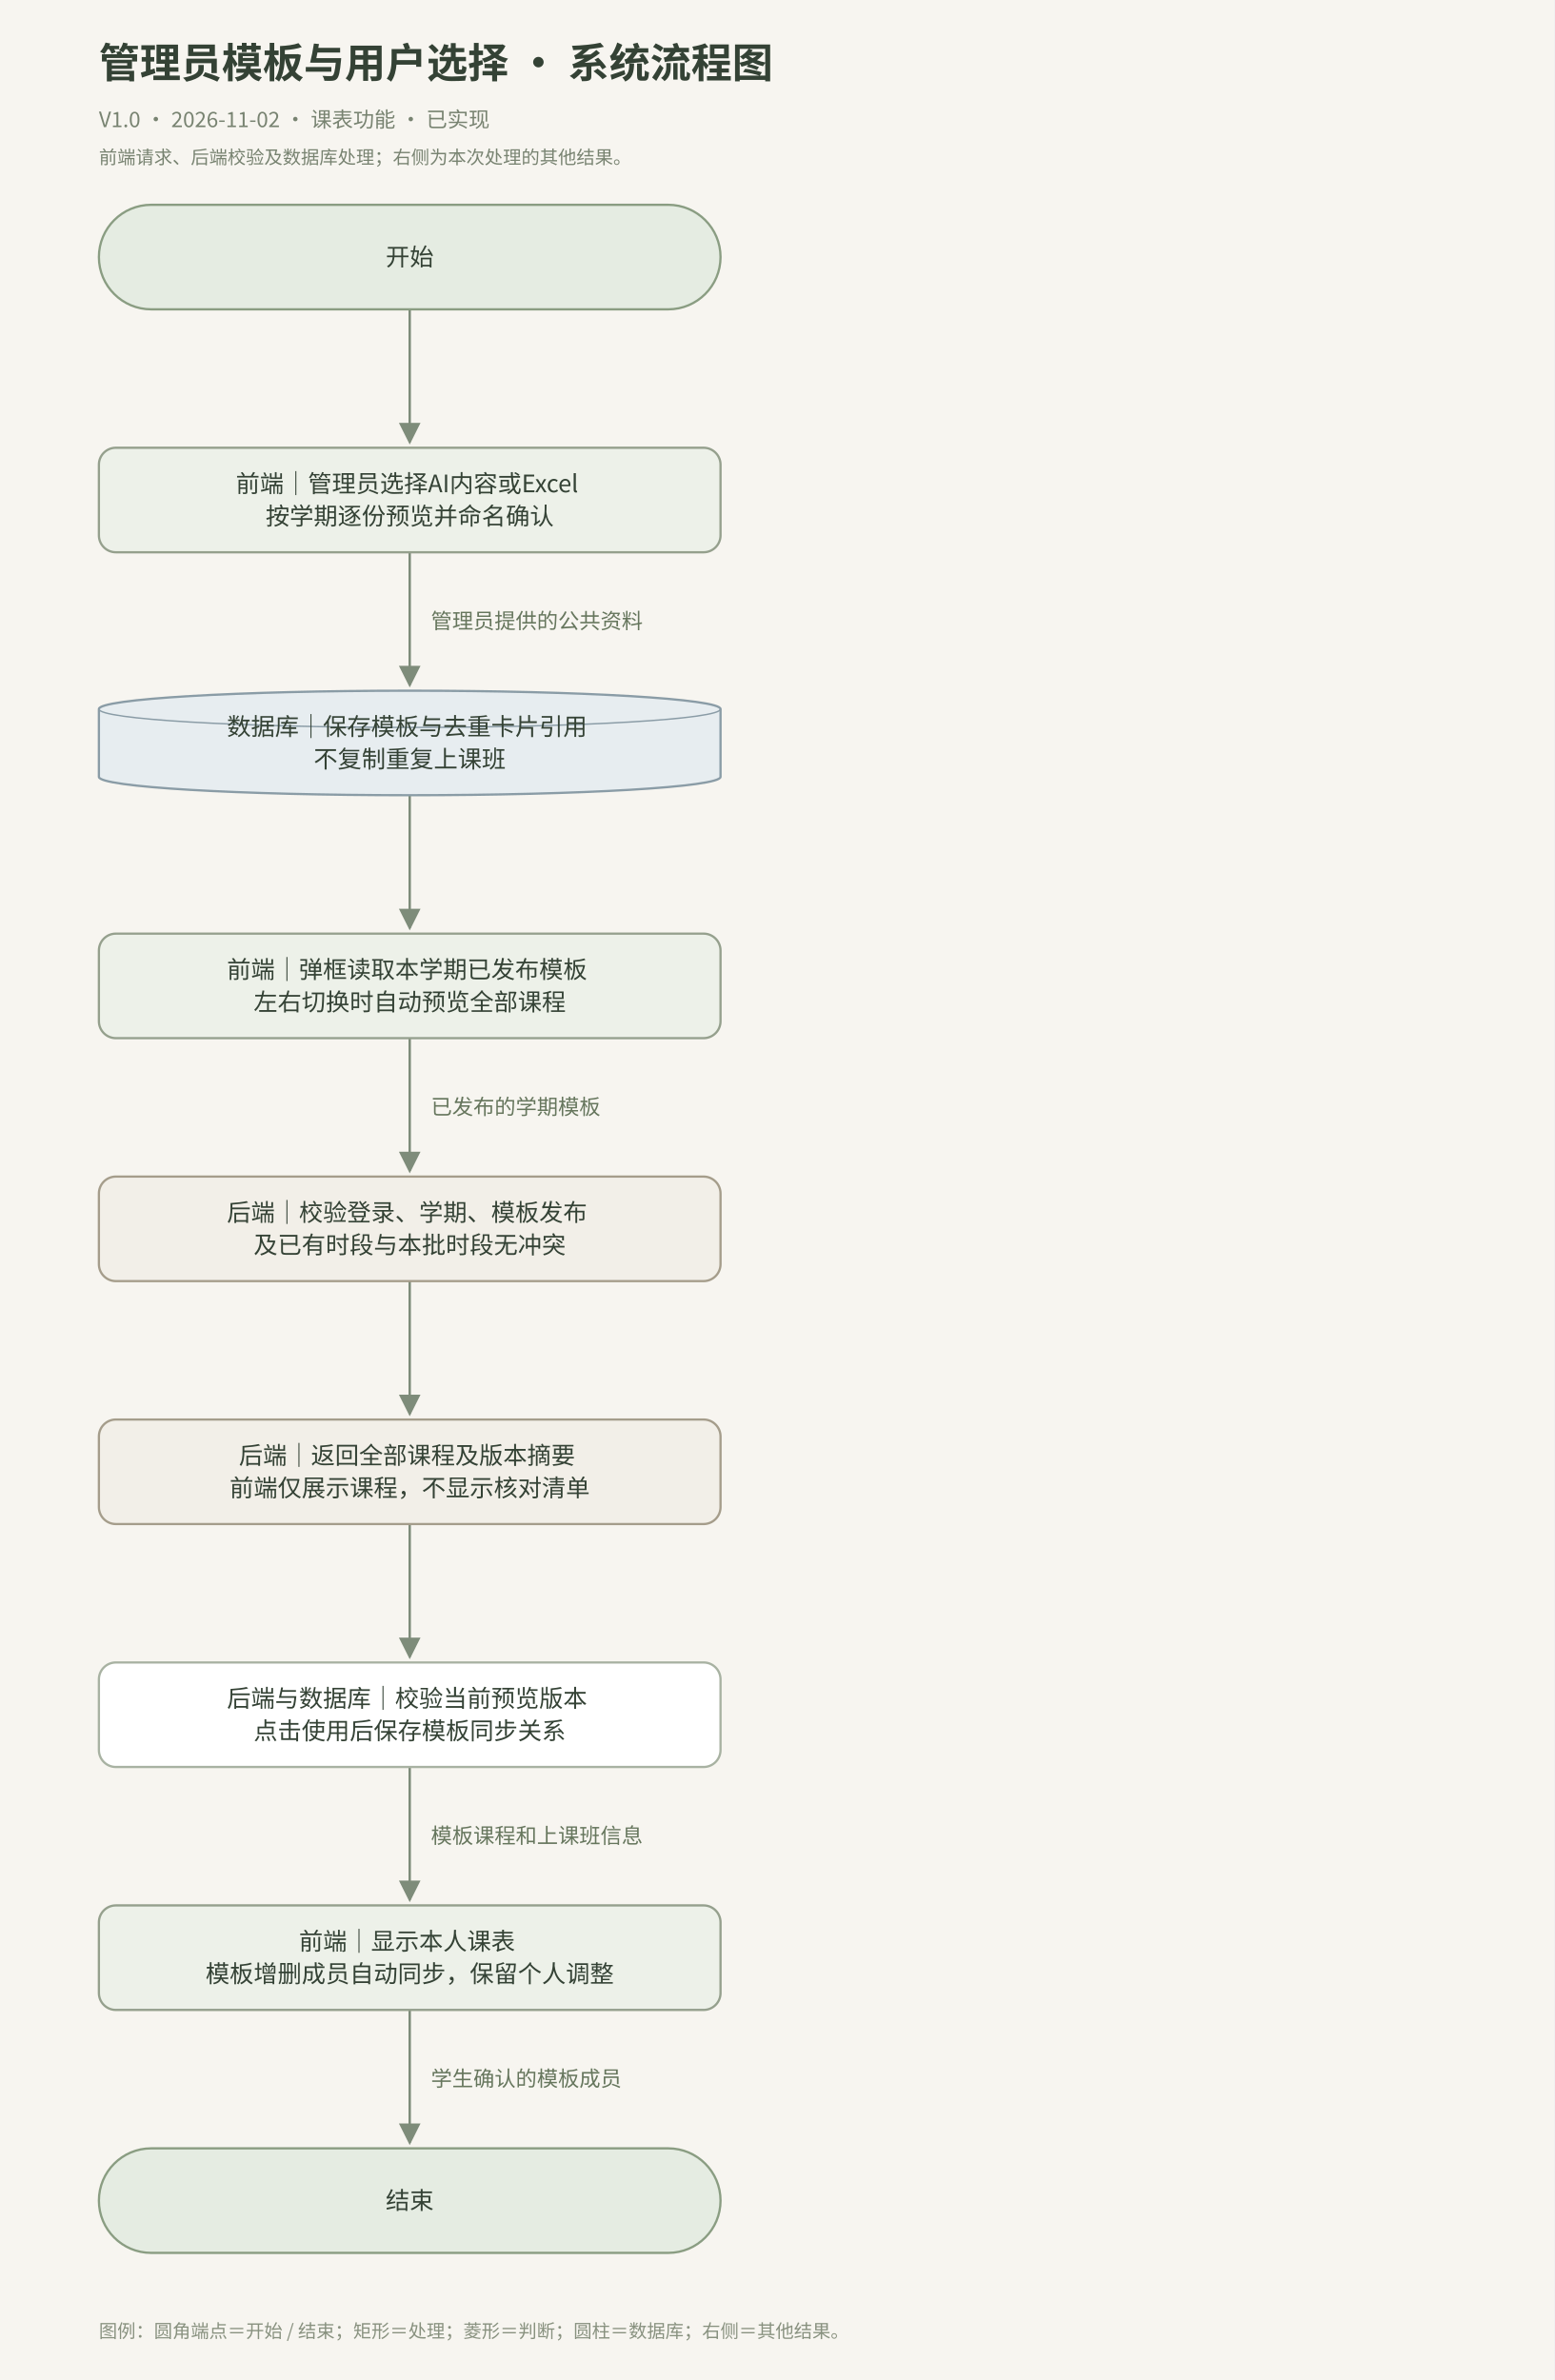
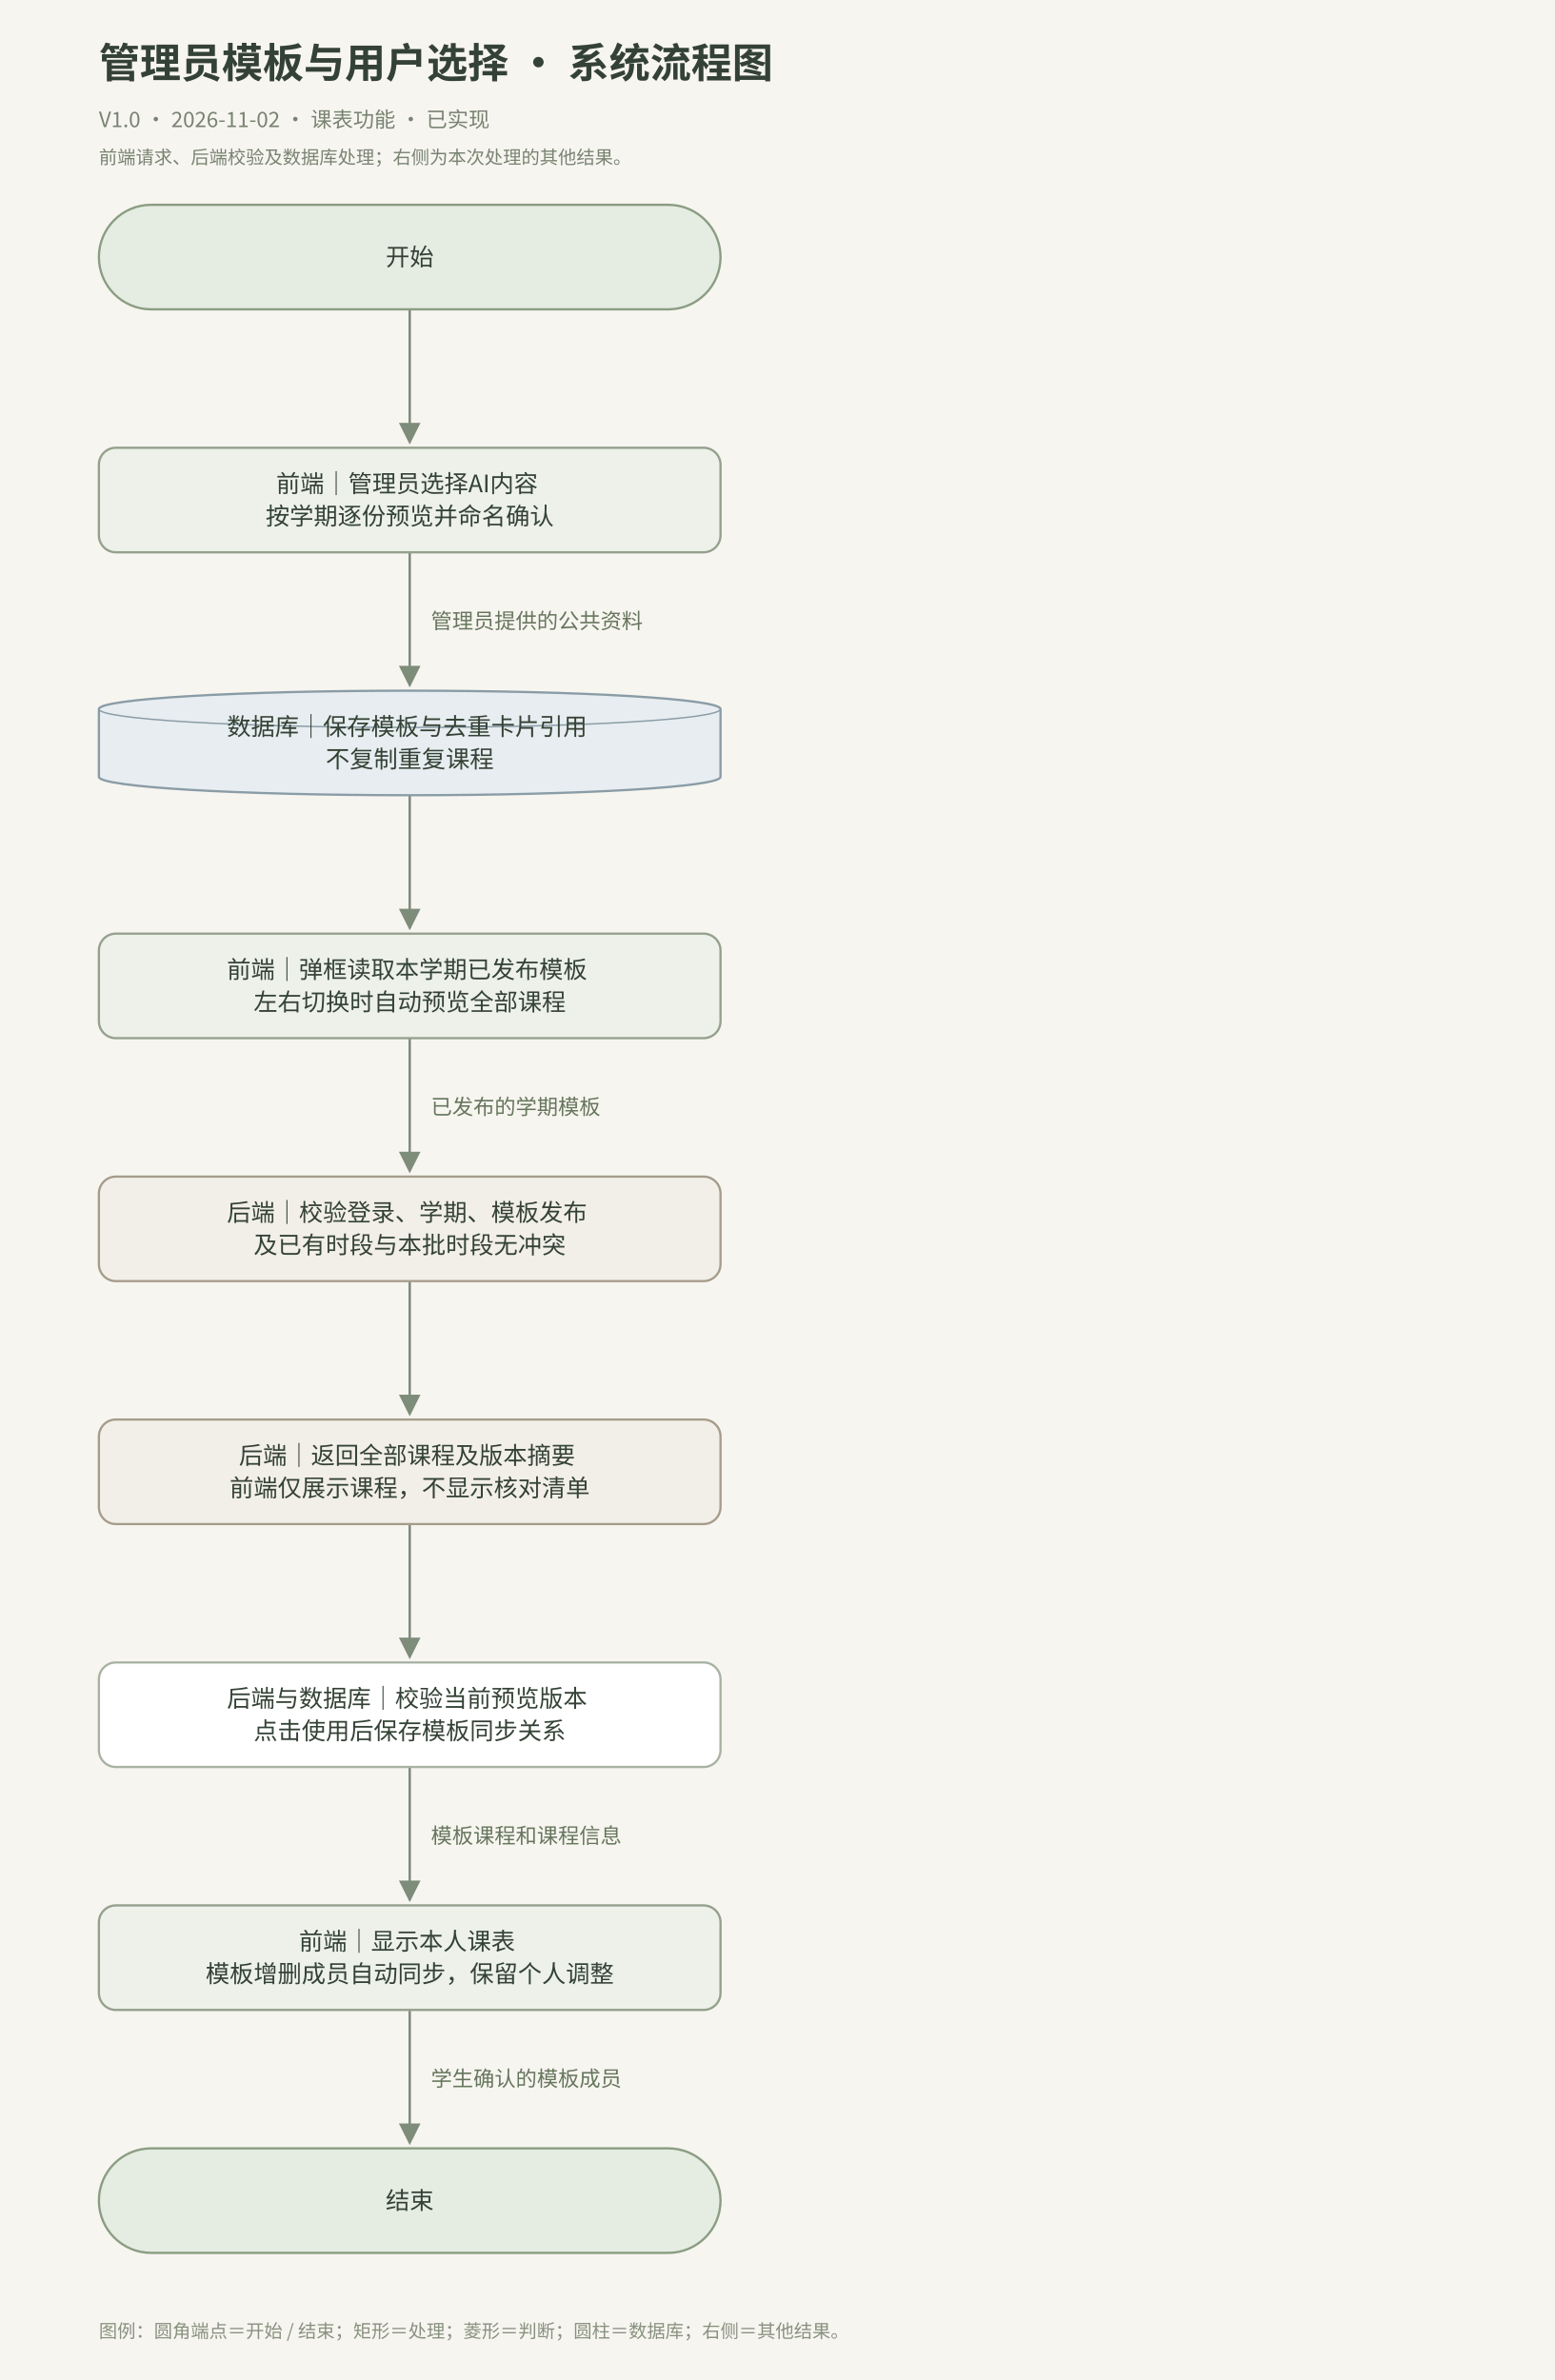
<svg xmlns="http://www.w3.org/2000/svg" width="1100" height="1685" viewBox="0 0 1100 1685" role="img" aria-labelledby="title desc">
  <defs>
    <marker id="arrow" markerWidth="9" markerHeight="9" refX="8" refY="4.5" orient="auto" markerUnits="strokeWidth">
      <path d="M0 0 L9 4.5 L0 9 Z" fill="#7E8C7A" />
    </marker>
  </defs>
  <rect width="1100" height="1685" fill="#F7F5F0" />
  <g font-family="'Microsoft YaHei','PingFang SC','Noto Sans CJK SC',sans-serif" fill="#344235">
    <text x="70" y="55" font-size="29" font-weight="700">管理员模板与用户选择 · 系统流程图</text>
    <text x="70" y="90" font-size="15" fill="#788371">V1.0 · 2026-11-02 · 课表功能 · 已实现</text>
    <text x="70" y="116" font-size="13" fill="#788371">前端请求、后端校验及数据库处理；右侧为本次处理的其他结果。</text>
    <path d="M290.0 219 L290.0 313" stroke="#7E8C7A" stroke-width="1.7" fill="none" marker-end="url(#arrow)" />
    <path d="M290.0 391 L290.0 485" stroke="#7E8C7A" stroke-width="1.7" fill="none" marker-end="url(#arrow)" />
    <text x="305.0" y="445.0" font-size="15" fill="#66765D">管理员提供的公共资料</text>
    <path d="M290.0 563 L290.0 657" stroke="#7E8C7A" stroke-width="1.7" fill="none" marker-end="url(#arrow)" />
    <path d="M290.0 735 L290.0 829" stroke="#7E8C7A" stroke-width="1.7" fill="none" marker-end="url(#arrow)" />
    <text x="305.0" y="789.0" font-size="15" fill="#66765D">已发布的学期模板</text>
    <path d="M290.0 907 L290.0 1001" stroke="#7E8C7A" stroke-width="1.7" fill="none" marker-end="url(#arrow)" />
    <path d="M290.0 1079 L290.0 1173" stroke="#7E8C7A" stroke-width="1.7" fill="none" marker-end="url(#arrow)" />
    <path d="M290.0 1251 L290.0 1345" stroke="#7E8C7A" stroke-width="1.7" fill="none" marker-end="url(#arrow)" />
-     <text x="305.0" y="1305.0" font-size="15" fill="#66765D">模板课程和上课班信息</text>
+     <text x="305.0" y="1305.0" font-size="15" fill="#66765D">模板课程和课程信息</text>
    <path d="M290.0 1423 L290.0 1517" stroke="#7E8C7A" stroke-width="1.7" fill="none" marker-end="url(#arrow)" />
    <text x="305.0" y="1477.0" font-size="15" fill="#66765D">学生确认的模板成员</text>
    <rect x="70" y="145" width="440" height="74" rx="37.0" fill="#E5ECE2" stroke="#8A9D82" stroke-width="1.6" />
    <text text-anchor="middle" font-size="17">
      <tspan x="290.0" y="188.0">开始</tspan>
    </text>
    <rect x="70" y="317" width="440" height="74" rx="12" fill="#EDF1E9" stroke="#95A08D" stroke-width="1.6" />
    <text text-anchor="middle" font-size="17">
-       <tspan x="290.0" y="348.5">前端｜管理员选择AI内容或Excel</tspan>
+       <tspan x="290.0" y="348.5">前端｜管理员选择AI内容</tspan>
      <tspan x="290.0" y="371.5">按学期逐份预览并命名确认</tspan>
    </text>
    <path d="M70 502 A220.0 13 0 0 1 510 502 L510 550 A220.0 13 0 0 1 70 550 Z" fill="#E7EDF0" stroke="#8A9CA6" stroke-width="1.6" />
    <path d="M70 502 A220.0 13 0 0 0 510 502" stroke="#8A9CA6" fill="none" />
    <text text-anchor="middle" font-size="17">
      <tspan x="290.0" y="520.5">数据库｜保存模板与去重卡片引用</tspan>
-       <tspan x="290.0" y="543.5">不复制重复上课班</tspan>
+       <tspan x="290.0" y="543.5">不复制重复课程</tspan>
    </text>
    <rect x="70" y="661" width="440" height="74" rx="12" fill="#EDF1E9" stroke="#95A08D" stroke-width="1.6" />
    <text text-anchor="middle" font-size="17">
      <tspan x="290.0" y="692.5">前端｜弹框读取本学期已发布模板</tspan>
      <tspan x="290.0" y="715.5">左右切换时自动预览全部课程</tspan>
    </text>
    <rect x="70" y="833" width="440" height="74" rx="12" fill="#F2EFE8" stroke="#A59D8B" stroke-width="1.6" />
    <text text-anchor="middle" font-size="17">
      <tspan x="290.0" y="864.5">后端｜校验登录、学期、模板发布</tspan>
      <tspan x="290.0" y="887.5">及已有时段与本批时段无冲突</tspan>
    </text>
    <rect x="70" y="1005" width="440" height="74" rx="12" fill="#F2EFE8" stroke="#A59D8B" stroke-width="1.6" />
    <text text-anchor="middle" font-size="17">
      <tspan x="290.0" y="1036.5">后端｜返回全部课程及版本摘要</tspan>
      <tspan x="290.0" y="1059.5">前端仅展示课程，不显示核对清单</tspan>
    </text>
    <rect x="70" y="1177" width="440" height="74" rx="12" fill="#FFFFFF" stroke="#A8B2A2" stroke-width="1.6" />
    <text text-anchor="middle" font-size="17">
      <tspan x="290.0" y="1208.5">后端与数据库｜校验当前预览版本</tspan>
      <tspan x="290.0" y="1231.5">点击使用后保存模板同步关系</tspan>
    </text>
    <rect x="70" y="1349" width="440" height="74" rx="12" fill="#EDF1E9" stroke="#95A08D" stroke-width="1.6" />
    <text text-anchor="middle" font-size="17">
      <tspan x="290.0" y="1380.5">前端｜显示本人课表</tspan>
      <tspan x="290.0" y="1403.5">模板增删成员自动同步，保留个人调整</tspan>
    </text>
    <rect x="70" y="1521" width="440" height="74" rx="37.0" fill="#E5ECE2" stroke="#8A9D82" stroke-width="1.6" />
    <text text-anchor="middle" font-size="17">
      <tspan x="290.0" y="1564.0">结束</tspan>
    </text>
    <text x="70" y="1655" font-size="13" fill="#88917F">图例：圆角端点＝开始 / 结束；矩形＝处理；菱形＝判断；圆柱＝数据库；右侧＝其他结果。</text>
  </g>
</svg>
